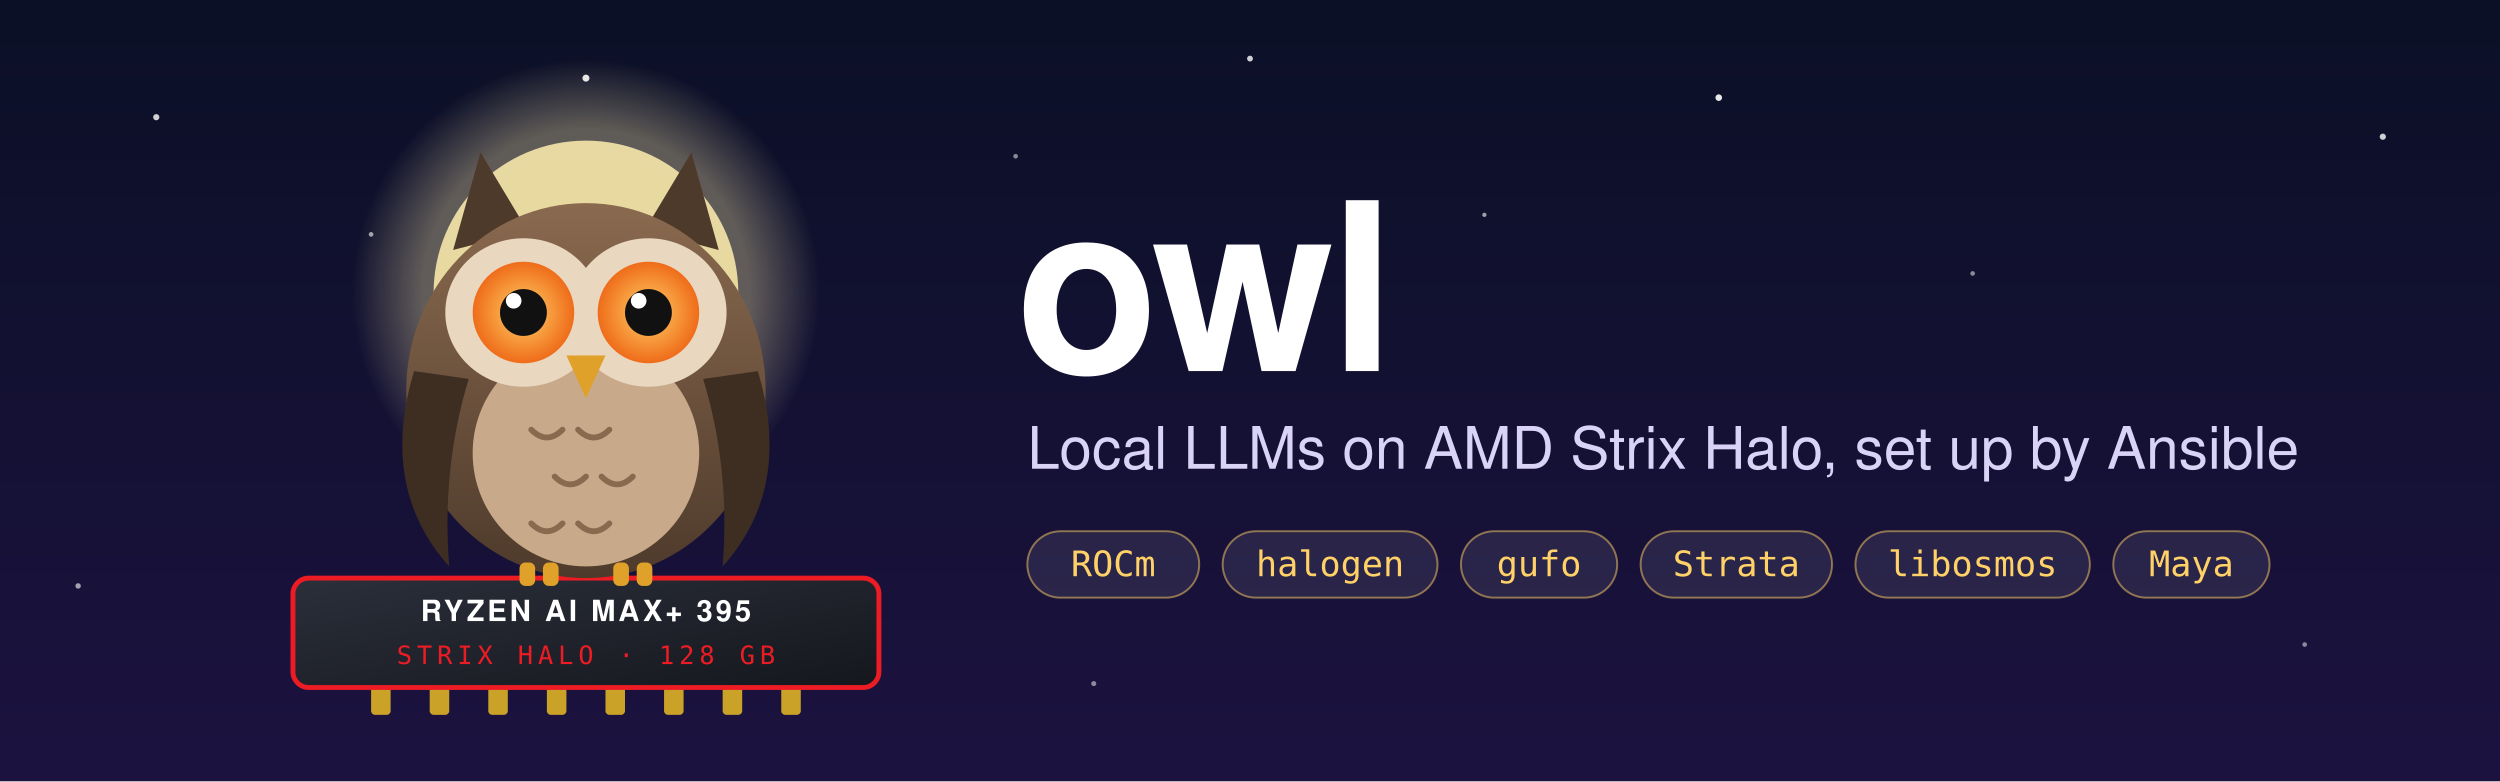
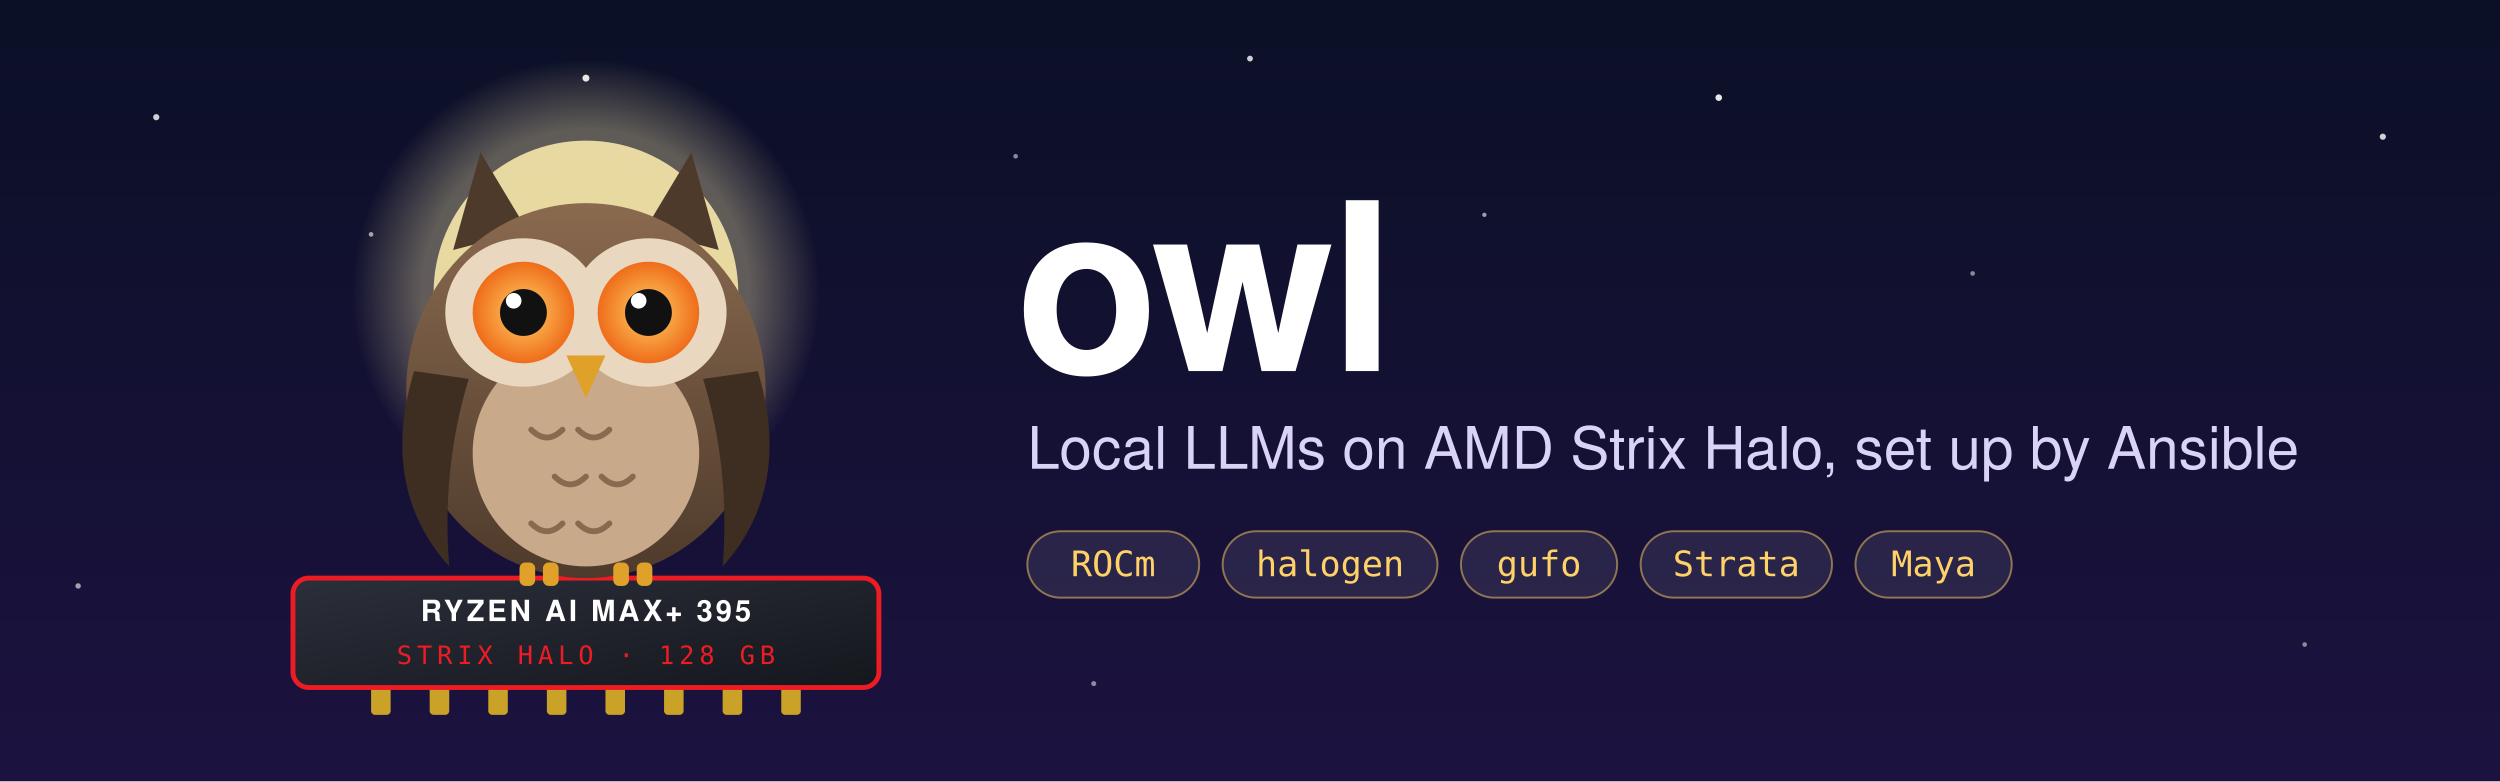
<svg xmlns="http://www.w3.org/2000/svg" width="1280" height="400" viewBox="0 0 1280 400" role="img" aria-labelledby="t d">
  <defs>
    <linearGradient id="sky" x1="0" y1="0" x2="0" y2="1">
      <stop offset="0" stop-color="#0b1026" />
      <stop offset="1" stop-color="#1c1240" />
    </linearGradient>
    <radialGradient id="moon" cx="0.5" cy="0.5" r="0.5">
      <stop offset="0" stop-color="#fff7d6" />
      <stop offset="0.7" stop-color="#f6e7a8" />
      <stop offset="1" stop-color="#f6e7a8" stop-opacity="0" />
    </radialGradient>
    <linearGradient id="body" x1="0" y1="0" x2="0" y2="1">
      <stop offset="0" stop-color="#8a6a4f" />
      <stop offset="1" stop-color="#4e3a2b" />
    </linearGradient>
    <linearGradient id="chip" x1="0" y1="0" x2="1" y2="1">
      <stop offset="0" stop-color="#2b2f3a" />
      <stop offset="1" stop-color="#15171d" />
    </linearGradient>
    <radialGradient id="iris" cx="0.5" cy="0.5" r="0.5">
      <stop offset="0" stop-color="#ffd166" />
      <stop offset="1" stop-color="#ef6c1a" />
    </radialGradient>
  </defs>
  <rect width="1280" height="400" fill="url(#sky)" />
  <g fill="#ffffff">
    <circle cx="80" cy="60" r="1.6" opacity="0.8" />
    <circle cx="190" cy="120" r="1.2" opacity="0.6" />
    <circle cx="300" cy="40" r="1.8" opacity="0.9" />
    <circle cx="520" cy="80" r="1.2" opacity="0.5" />
    <circle cx="640" cy="30" r="1.5" opacity="0.8" />
    <circle cx="760" cy="110" r="1.1" opacity="0.6" />
    <circle cx="880" cy="50" r="1.7" opacity="0.9" />
    <circle cx="1010" cy="140" r="1.2" opacity="0.5" />
    <circle cx="1220" cy="70" r="1.6" opacity="0.8" />
    <circle cx="1180" cy="330" r="1.2" opacity="0.5" />
    <circle cx="560" cy="350" r="1.3" opacity="0.5" />
    <circle cx="40" cy="300" r="1.4" opacity="0.6" />
  </g>
  <circle cx="300" cy="150" r="120" fill="url(#moon)" opacity="0.35" />
  <circle cx="300" cy="150" r="78" fill="#f6e7a8" opacity="0.9" />
  <g>
    <g fill="#c9a227">
      <rect x="190" y="346" width="10" height="20" rx="2" />
      <rect x="220" y="346" width="10" height="20" rx="2" />
      <rect x="250" y="346" width="10" height="20" rx="2" />
      <rect x="280" y="346" width="10" height="20" rx="2" />
      <rect x="310" y="346" width="10" height="20" rx="2" />
      <rect x="340" y="346" width="10" height="20" rx="2" />
      <rect x="370" y="346" width="10" height="20" rx="2" />
      <rect x="400" y="346" width="10" height="20" rx="2" />
    </g>
    <rect x="150" y="296" width="300" height="56" rx="8" fill="url(#chip)" stroke="#ed1c24" stroke-width="2.5" />
    <text x="300" y="318" text-anchor="middle" font-family="-apple-system, 'Segoe UI', Helvetica, Arial, sans-serif" font-size="15" font-weight="700" fill="#ffffff" letter-spacing="1.5">RYZEN AI MAX+ 395</text>
    <text x="300" y="340" text-anchor="middle" font-family="ui-monospace, Menlo, Consolas, monospace" font-size="13" fill="#ed1c24" letter-spacing="2.5">STRIX HALO · 128 GB</text>
  </g>
  <g>
    <path d="M232 128 L246 78 L270 118 Z" fill="#4e3a2b" />
    <path d="M368 128 L354 78 L330 118 Z" fill="#4e3a2b" />
    <ellipse cx="300" cy="200" rx="92" ry="96" fill="url(#body)" />
    <ellipse cx="300" cy="232" rx="58" ry="58" fill="#c8a98a" />
    <g fill="none" stroke="#8a6a4f" stroke-width="3" stroke-linecap="round">
      <path d="M272 220 q8 8 16 0" />
      <path d="M296 220 q8 8 16 0" />
      <path d="M284 244 q8 8 16 0" />
      <path d="M308 244 q8 8 16 0" />
      <path d="M272 268 q8 8 16 0" />
      <path d="M296 268 q8 8 16 0" />
    </g>
    <path d="M212 190 q-18 60 18 100 q-4 -50 10 -96 Z" fill="#3e2e22" />
    <path d="M388 190 q18 60 -18 100 q4 -50 -10 -96 Z" fill="#3e2e22" />
    <ellipse cx="268" cy="160" rx="40" ry="38" fill="#e9d7bf" />
    <ellipse cx="332" cy="160" rx="40" ry="38" fill="#e9d7bf" />
    <circle cx="268" cy="160" r="26" fill="url(#iris)" />
    <circle cx="332" cy="160" r="26" fill="url(#iris)" />
    <circle cx="268" cy="160" r="12" fill="#111" />
    <circle cx="332" cy="160" r="12" fill="#111" />
    <circle cx="263" cy="154" r="4" fill="#fff" />
    <circle cx="327" cy="154" r="4" fill="#fff" />
    <path d="M290 182 L310 182 L300 204 Z" fill="#e0a12b" />
    <g fill="#e0a12b">
      <rect x="266" y="288" width="8" height="12" rx="3" />
      <rect x="278" y="288" width="8" height="12" rx="3" />
      <rect x="314" y="288" width="8" height="12" rx="3" />
      <rect x="326" y="288" width="8" height="12" rx="3" />
    </g>
  </g>
  <text x="520" y="190" font-family="-apple-system, 'Segoe UI', Helvetica, Arial, sans-serif" font-size="120" font-weight="800" fill="#ffffff" letter-spacing="-2">owl</text>
  <text x="526" y="240" font-family="-apple-system, 'Segoe UI', Helvetica, Arial, sans-serif" font-size="30" fill="#d9d4f5">Local LLMs on AMD Strix Halo, set up by Ansible</text>
  <g font-family="ui-monospace, Menlo, Consolas, monospace" font-size="18" fill="#ffd166">
    <rect x="526" y="272" width="88" height="34" rx="17" fill="#ffffff" fill-opacity="0.08" stroke="#ffd166" stroke-opacity="0.5" />
    <text x="570" y="295" text-anchor="middle">ROCm</text>
    <rect x="626" y="272" width="110" height="34" rx="17" fill="#ffffff" fill-opacity="0.08" stroke="#ffd166" stroke-opacity="0.5" />
    <text x="681" y="295" text-anchor="middle">halogen</text>
    <rect x="748" y="272" width="80" height="34" rx="17" fill="#ffffff" fill-opacity="0.08" stroke="#ffd166" stroke-opacity="0.5" />
    <text x="788" y="295" text-anchor="middle">gufo</text>
    <rect x="840" y="272" width="98" height="34" rx="17" fill="#ffffff" fill-opacity="0.08" stroke="#ffd166" stroke-opacity="0.5" />
    <text x="889" y="295" text-anchor="middle">Strata</text>
-     <rect x="950" y="272" width="120" height="34" rx="17" fill="#ffffff" fill-opacity="0.08" stroke="#ffd166" stroke-opacity="0.5" />
-     <text x="1010" y="295" text-anchor="middle">libosmos</text>
-     <rect x="1082" y="272" width="80" height="34" rx="17" fill="#ffffff" fill-opacity="0.08" stroke="#ffd166" stroke-opacity="0.5" />
-     <text x="1122" y="295" text-anchor="middle">Maya</text>
+     <rect x="950" y="272" width="80" height="34" rx="17" fill="#ffffff" fill-opacity="0.08" stroke="#ffd166" stroke-opacity="0.5" />
+     <text x="990" y="295" text-anchor="middle">Maya</text>
  </g>
</svg>
